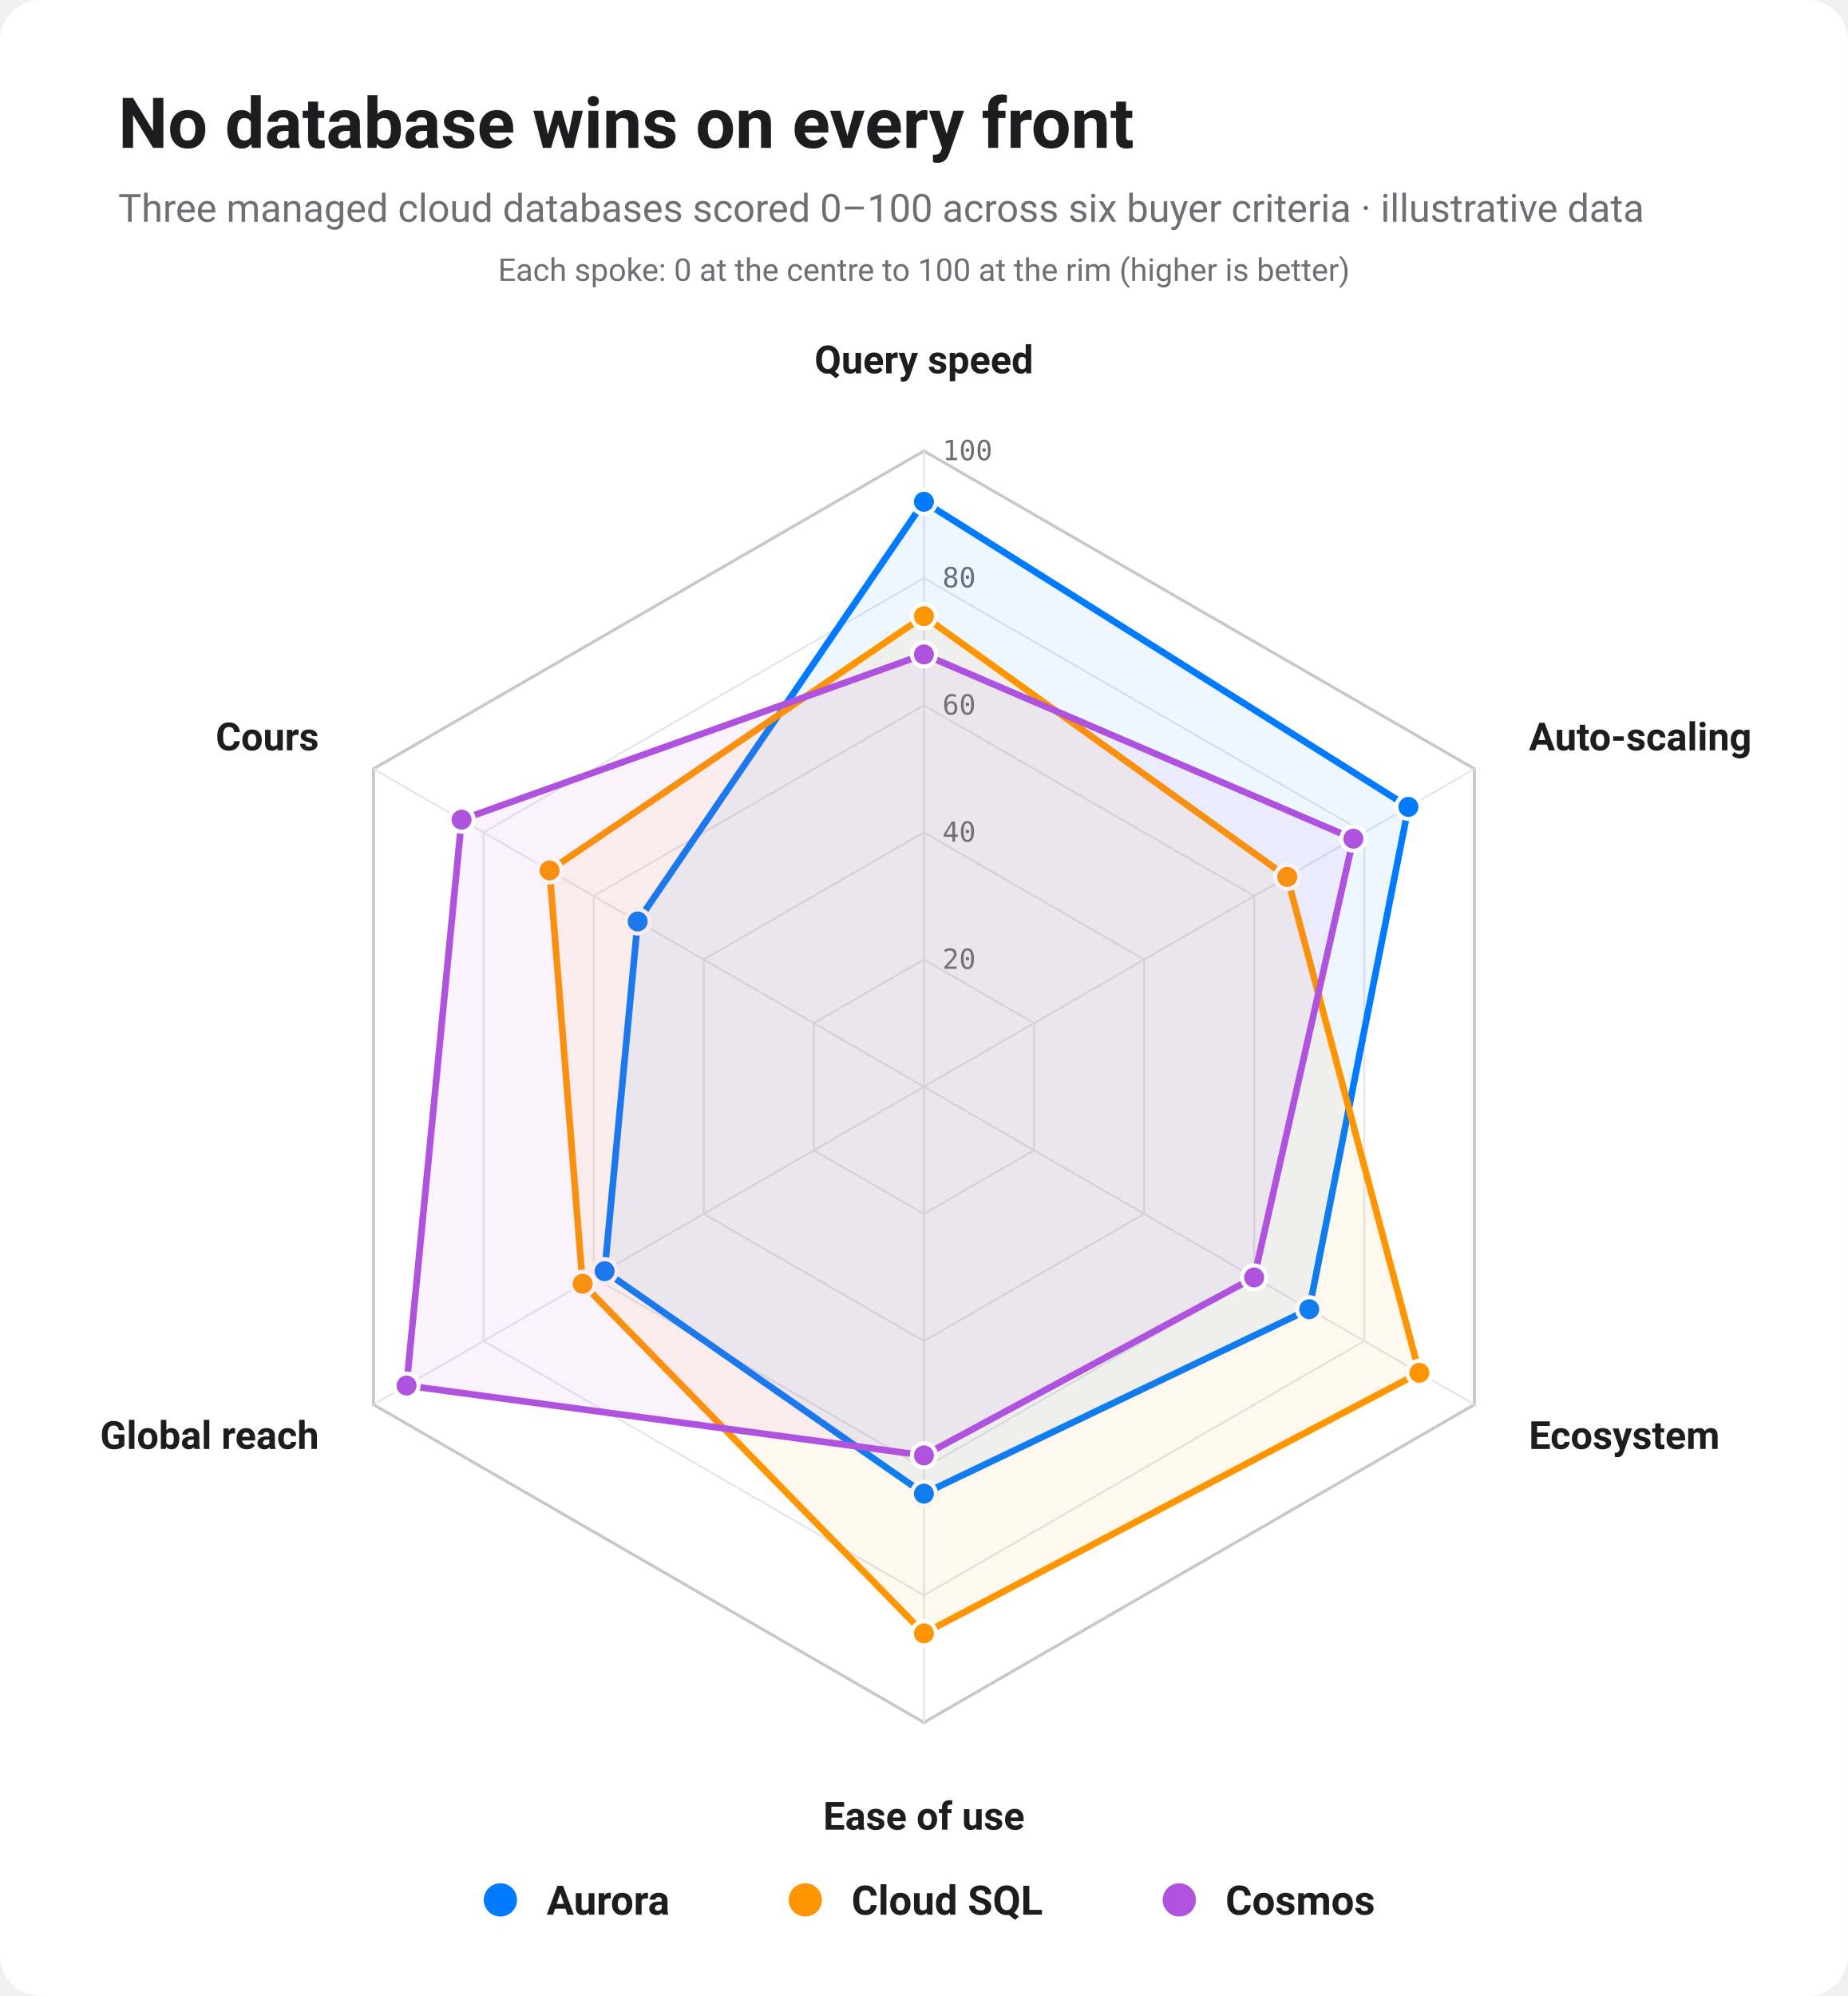
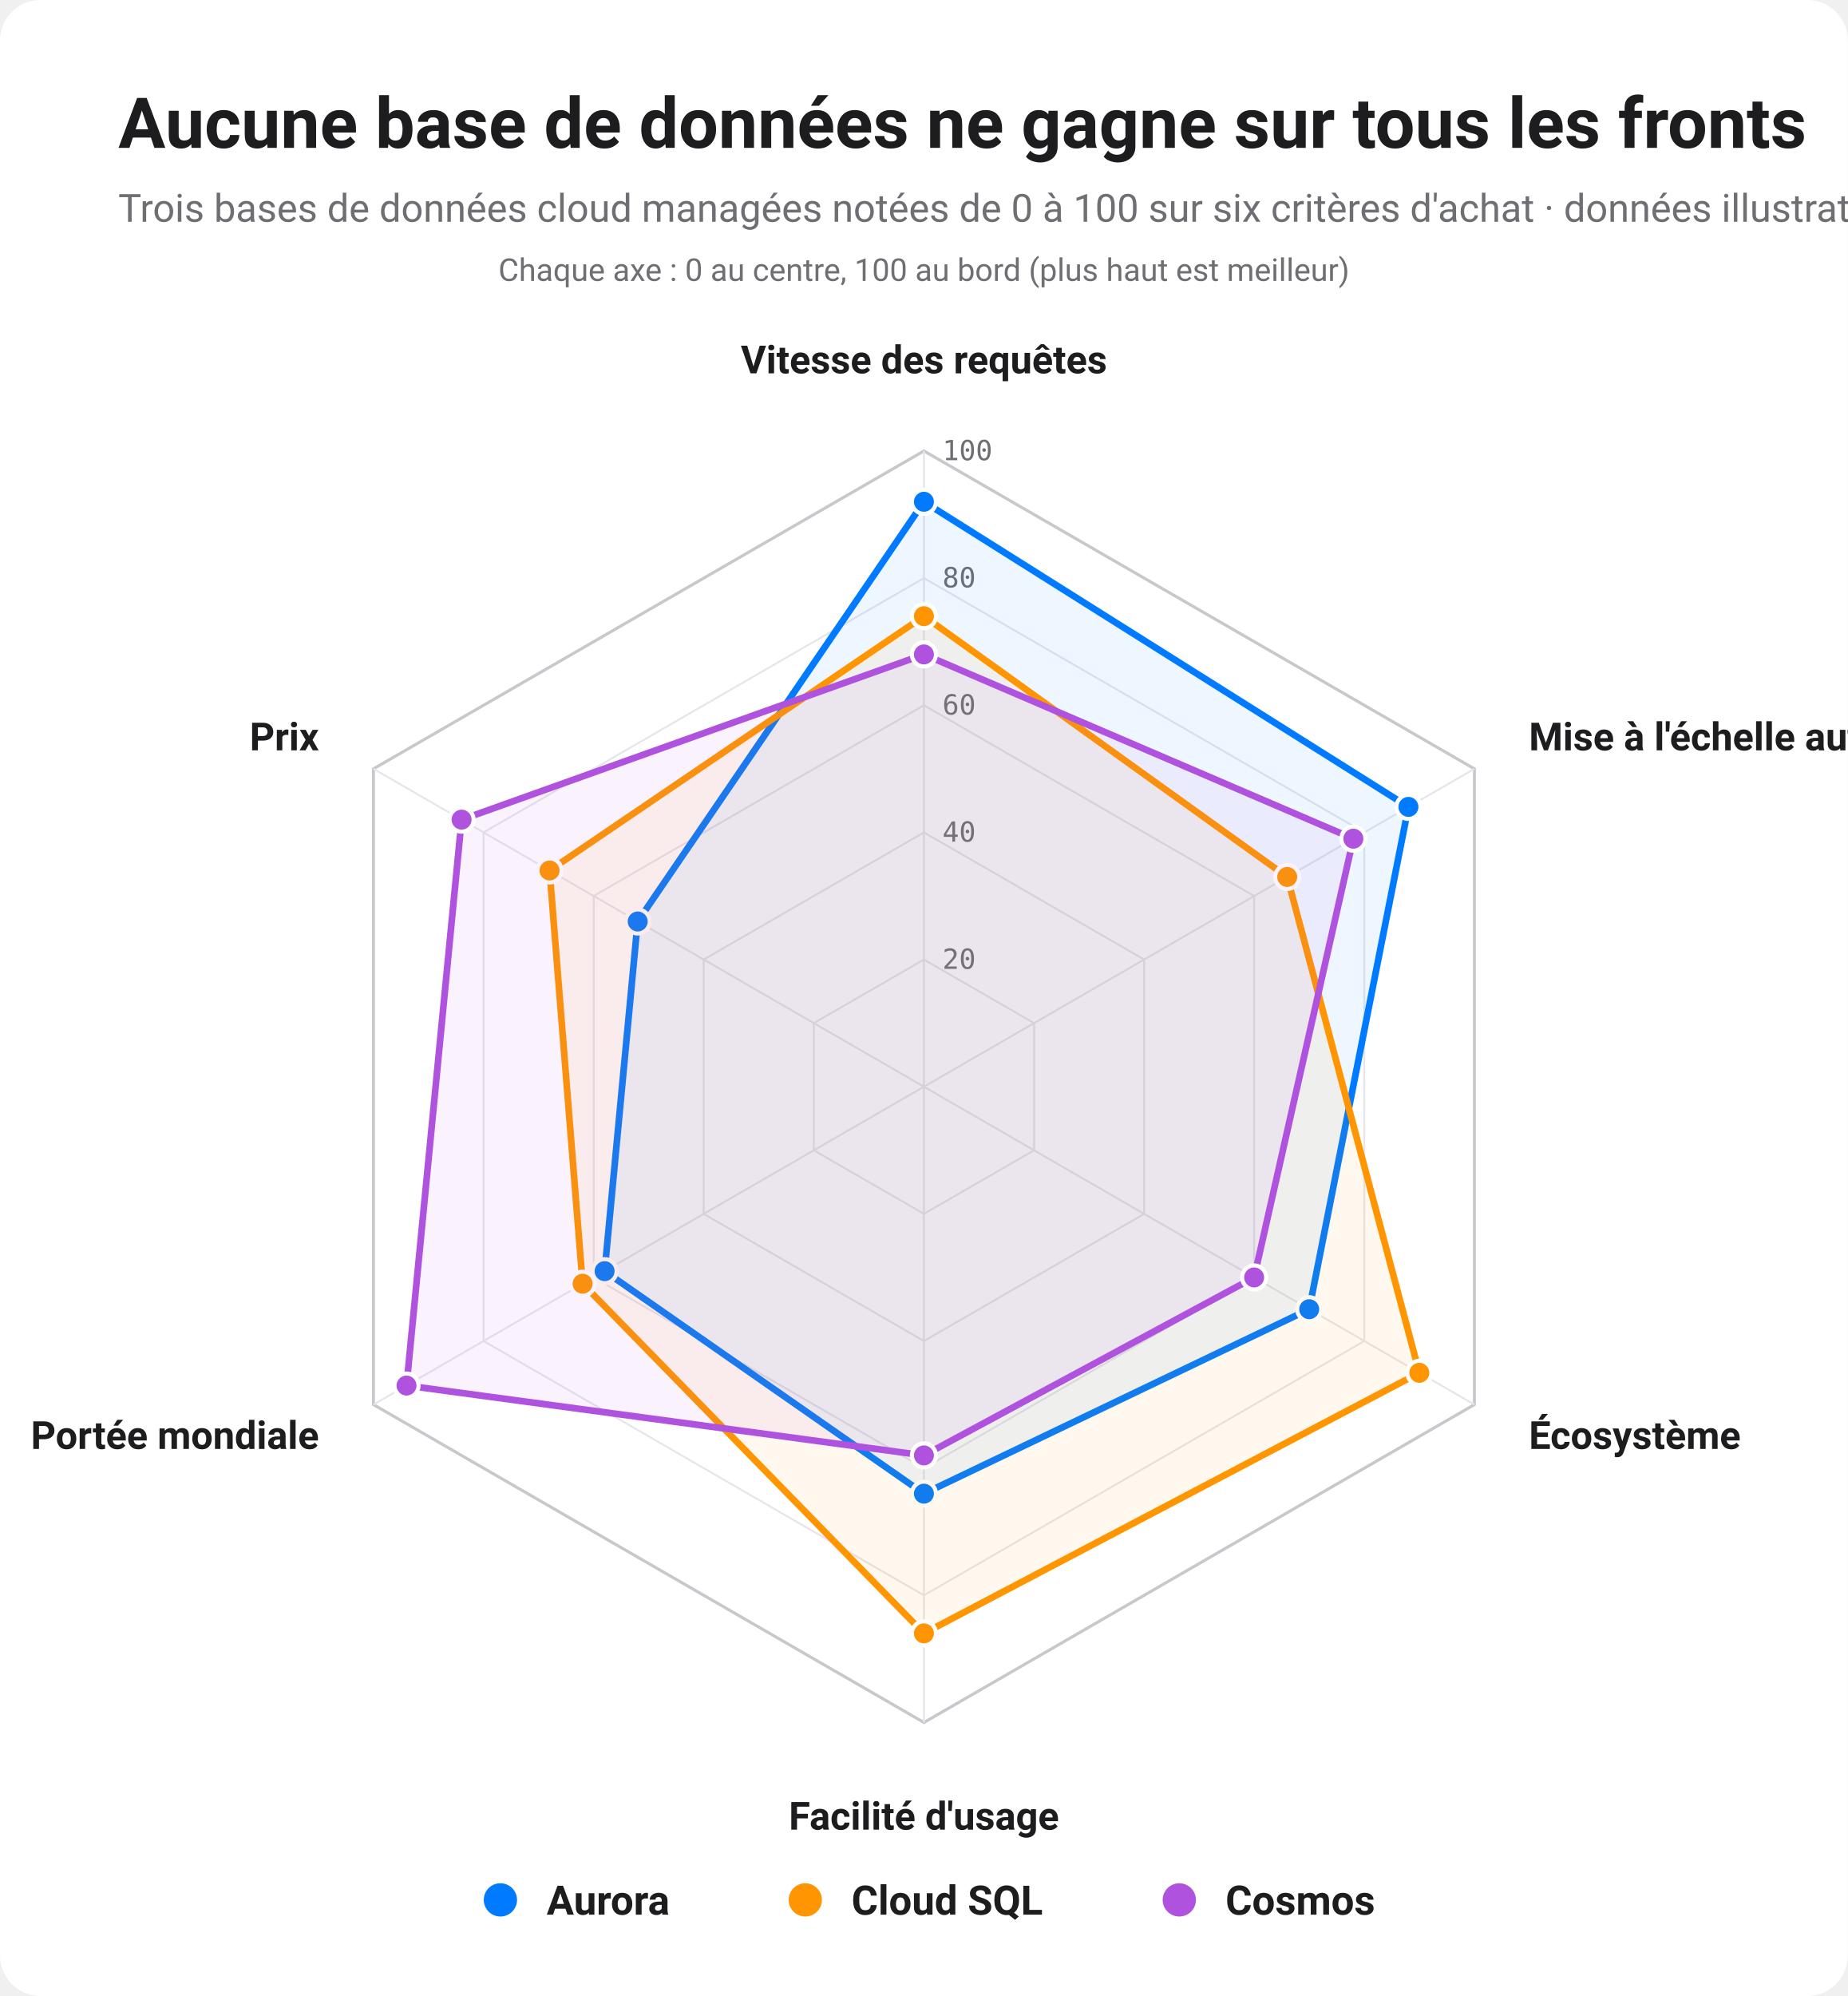
<svg xmlns="http://www.w3.org/2000/svg" width="1000" height="1080" viewBox="0 0 1000 1080" font-family="Roboto, system-ui, sans-serif" role="img" aria-labelledby="radar-title radar-desc">
  <rect width="1000" height="1080" rx="22" fill="#FFFFFF" />
  <style>@media (prefers-contrast: more){
  .rad-0{fill:#004CCE;stroke:#004CCE;}
  .rad-1{fill:#993600;stroke:#993600;}
  .rad-2{fill:#831FAF;stroke:#831FAF;}
}@media (forced-colors: active){
  .rad-0{fill:url(#radar-fcp-0);forced-color-adjust:none;}
  .rad-1{fill:url(#radar-fcp-1);forced-color-adjust:none;}
  .rad-2{fill:url(#radar-fcp-2);forced-color-adjust:none;}
}@media (prefers-color-scheme: dark){
  [fill="#FFFFFF"]{fill:#0B0B0C;}
  [fill="#1D1D1F"]{fill:#F2F2F7;}
  [fill="#6E6E73"]{fill:#9C9CA3;}
  [style*="multiply"]{mix-blend-mode:screen;}
  [stroke="#E5E5EA"]{stroke:#2C2C2E;}[stroke="#C7C7CC"]{stroke:#3A3A3C;}
}</style>
  <defs>
    <pattern id="radar-fcp-0" width="8" height="8" patternUnits="userSpaceOnUse">
      <rect width="8" height="8" fill="Canvas" />
      <path d="M0,8L8,0" stroke="CanvasText" stroke-width="1.6" />
    </pattern>
    <pattern id="radar-fcp-1" width="8" height="8" patternUnits="userSpaceOnUse">
      <rect width="8" height="8" fill="Canvas" />
      <path d="M0,0L8,8" stroke="CanvasText" stroke-width="1.6" />
    </pattern>
    <pattern id="radar-fcp-2" width="8" height="8" patternUnits="userSpaceOnUse">
      <rect width="8" height="8" fill="Canvas" />
      <path d="M0,4L8,4" stroke="CanvasText" stroke-width="1.6" />
    </pattern>
  </defs>
-   <text x="64" y="80" font-size="38" font-weight="700" fill="#1D1D1F">No database wins on every front</text>
-   <text x="64" y="120" font-size="21" fill="#6E6E73">Three managed cloud databases scored 0–100 across six buyer criteria · illustrative data</text>
+   <text x="64" y="80" font-size="38" font-weight="700" fill="#1D1D1F">Aucune base de données ne gagne sur tous les fronts</text>
+   <text x="64" y="120" font-size="21" fill="#6E6E73">Trois bases de données cloud managées notées de 0 à 100 sur six critères d'achat · données illustratives</text>
  <polygon points="500,519.2 559.6,553.6 559.6,622.4 500,656.8 440.4,622.4 440.4,553.6" fill="none" stroke="#E5E5EA" stroke-width="1.0" />
  <text x="510" y="524.2" font-size="15" font-family="Roboto Mono, ui-monospace, monospace" fill="#6E6E73">20</text>
  <polygon points="500,450.4 619.2,519.2 619.2,656.8 500,725.6 380.8,656.8 380.8,519.2" fill="none" stroke="#E5E5EA" stroke-width="1.0" />
  <text x="510" y="455.4" font-size="15" font-family="Roboto Mono, ui-monospace, monospace" fill="#6E6E73">40</text>
  <polygon points="500,381.6 678.7,484.8 678.7,691.2 500,794.4 321.3,691.2 321.3,484.8" fill="none" stroke="#E5E5EA" stroke-width="1.0" />
  <text x="510" y="386.6" font-size="15" font-family="Roboto Mono, ui-monospace, monospace" fill="#6E6E73">60</text>
  <polygon points="500,312.8 738.3,450.4 738.3,725.6 500,863.2 261.7,725.6 261.7,450.4" fill="none" stroke="#E5E5EA" stroke-width="1.0" />
  <text x="510" y="317.8" font-size="15" font-family="Roboto Mono, ui-monospace, monospace" fill="#6E6E73">80</text>
  <polygon points="500,244 797.9,416 797.9,760 500,932 202.1,760 202.1,416" fill="none" stroke="#C7C7CC" stroke-width="1.6" />
  <text x="510" y="249" font-size="15" font-family="Roboto Mono, ui-monospace, monospace" fill="#6E6E73">100</text>
  <line x1="500" y1="588" x2="500" y2="244" stroke="#E5E5EA" stroke-width="1" />
-   <text x="500" y="202" text-anchor="middle" font-size="21" font-weight="600" fill="#1D1D1F">Query speed</text>
+   <text x="500" y="202" text-anchor="middle" font-size="21" font-weight="600" fill="#1D1D1F">Vitesse des requêtes</text>
  <line x1="500" y1="588" x2="797.9" y2="416" stroke="#E5E5EA" stroke-width="1" />
-   <text x="827.4" y="406" text-anchor="start" font-size="21" font-weight="600" fill="#1D1D1F">Auto-scaling</text>
+   <text x="827.4" y="406" text-anchor="start" font-size="21" font-weight="600" fill="#1D1D1F">Mise à l'échelle auto</text>
  <line x1="500" y1="588" x2="797.9" y2="760" stroke="#E5E5EA" stroke-width="1" />
-   <text x="827.4" y="784" text-anchor="start" font-size="21" font-weight="600" fill="#1D1D1F">Ecosystem</text>
+   <text x="827.4" y="784" text-anchor="start" font-size="21" font-weight="600" fill="#1D1D1F">Écosystème</text>
  <line x1="500" y1="588" x2="500" y2="932" stroke="#E5E5EA" stroke-width="1" />
-   <text x="500" y="990" text-anchor="middle" font-size="21" font-weight="600" fill="#1D1D1F">Ease of use</text>
+   <text x="500" y="990" text-anchor="middle" font-size="21" font-weight="600" fill="#1D1D1F">Facilité d'usage</text>
  <line x1="500" y1="588" x2="202.1" y2="760" stroke="#E5E5EA" stroke-width="1" />
-   <text x="172.6" y="784" text-anchor="end" font-size="21" font-weight="600" fill="#1D1D1F">Global reach</text>
+   <text x="172.6" y="784" text-anchor="end" font-size="21" font-weight="600" fill="#1D1D1F">Portée mondiale</text>
  <line x1="500" y1="588" x2="202.1" y2="416" stroke="#E5E5EA" stroke-width="1" />
-   <text x="172.6" y="406" text-anchor="end" font-size="21" font-weight="600" fill="#1D1D1F">Cours</text>
+   <text x="172.6" y="406" text-anchor="end" font-size="21" font-weight="600" fill="#1D1D1F">Prix</text>
  <polygon class="rad-0" points="500,271.5 762.2,436.6 708.5,708.4 500,808.2 327.2,687.8 345.1,498.6" fill="#007AFF" fill-opacity="0.07" stroke="#007AFF" stroke-width="3.6" stroke-linejoin="round" />
  <g>
    <circle cx="500" cy="271.5" r="6.5" fill="#007AFF" stroke="#FFFFFF" stroke-width="2.2" />
  </g>
  <g>
    <circle cx="762.2" cy="436.6" r="6.5" fill="#007AFF" stroke="#FFFFFF" stroke-width="2.2" />
  </g>
  <g>
    <circle cx="708.5" cy="708.4" r="6.5" fill="#007AFF" stroke="#FFFFFF" stroke-width="2.2" />
  </g>
  <g>
    <circle cx="500" cy="808.2" r="6.5" fill="#007AFF" stroke="#FFFFFF" stroke-width="2.2" />
  </g>
  <g>
    <circle cx="327.2" cy="687.8" r="6.5" fill="#007AFF" stroke="#FFFFFF" stroke-width="2.2" />
  </g>
  <g>
    <circle cx="345.1" cy="498.6" r="6.5" fill="#007AFF" stroke="#FFFFFF" stroke-width="2.2" />
  </g>
  <polygon class="rad-1" points="500,333.4 696.6,474.5 768.1,742.8 500,883.8 315.3,694.6 297.4,471" fill="#FF9500" fill-opacity="0.07" stroke="#FF9500" stroke-width="3.6" stroke-linejoin="round" />
  <g>
    <circle cx="500" cy="333.4" r="6.5" fill="#FF9500" stroke="#FFFFFF" stroke-width="2.2" />
  </g>
  <g>
    <circle cx="696.6" cy="474.5" r="6.5" fill="#FF9500" stroke="#FFFFFF" stroke-width="2.2" />
  </g>
  <g>
    <circle cx="768.1" cy="742.8" r="6.5" fill="#FF9500" stroke="#FFFFFF" stroke-width="2.2" />
  </g>
  <g>
    <circle cx="500" cy="883.8" r="6.5" fill="#FF9500" stroke="#FFFFFF" stroke-width="2.2" />
  </g>
  <g>
    <circle cx="315.3" cy="694.6" r="6.5" fill="#FF9500" stroke="#FFFFFF" stroke-width="2.2" />
  </g>
  <g>
    <circle cx="297.4" cy="471" r="6.5" fill="#FF9500" stroke="#FFFFFF" stroke-width="2.2" />
  </g>
  <polygon class="rad-2" points="500,354.1 732.4,453.8 678.7,691.2 500,787.5 220,749.7 249.8,443.5" fill="#AF52DE" fill-opacity="0.07" stroke="#AF52DE" stroke-width="3.6" stroke-linejoin="round" />
  <g>
    <circle cx="500" cy="354.1" r="6.5" fill="#AF52DE" stroke="#FFFFFF" stroke-width="2.2" />
  </g>
  <g>
    <circle cx="732.4" cy="453.8" r="6.5" fill="#AF52DE" stroke="#FFFFFF" stroke-width="2.2" />
  </g>
  <g>
    <circle cx="678.7" cy="691.2" r="6.5" fill="#AF52DE" stroke="#FFFFFF" stroke-width="2.2" />
  </g>
  <g>
    <circle cx="500" cy="787.5" r="6.5" fill="#AF52DE" stroke="#FFFFFF" stroke-width="2.2" />
  </g>
  <g>
    <circle cx="220" cy="749.7" r="6.5" fill="#AF52DE" stroke="#FFFFFF" stroke-width="2.2" />
  </g>
  <g>
    <circle cx="249.8" cy="443.5" r="6.5" fill="#AF52DE" stroke="#FFFFFF" stroke-width="2.2" />
  </g>
  <circle class="rad-0" cx="270.8" cy="1028" r="9.0" fill="#007AFF" />
  <text x="295.8" y="1036" font-size="22" font-weight="600" fill="#1D1D1F">Aurora</text>
  <circle class="rad-1" cx="435.8" cy="1028" r="9.0" fill="#FF9500" />
  <text x="460.8" y="1036" font-size="22" font-weight="600" fill="#1D1D1F">Cloud SQL</text>
  <circle class="rad-2" cx="638.2" cy="1028" r="9.0" fill="#AF52DE" />
  <text x="663.2" y="1036" font-size="22" font-weight="600" fill="#1D1D1F">Cosmos</text>
-   <text x="500" y="152" text-anchor="middle" font-size="17" fill="#6E6E73">Each spoke: 0 at the centre to 100 at the rim (higher is better)</text>
+   <text x="500" y="152" text-anchor="middle" font-size="17" fill="#6E6E73">Chaque axe : 0 au centre, 100 au bord (plus haut est meilleur)</text>
  <g data-fs-internal="" role="button" tabindex="0" aria-label="Toggle fullscreen" transform="translate(952,14)" style="display:none;cursor:pointer">
    <rect x="0" y="0" width="34" height="34" rx="8" fill="#F2F3F5" />
    <path d="M6 13 V6 h7 M28 13 V6 h-7 M6 21 v7 h7 M28 21 v7 h-7" fill="none" stroke="#1D1D1F" stroke-width="2" stroke-linecap="round" />
  </g>
</svg>
